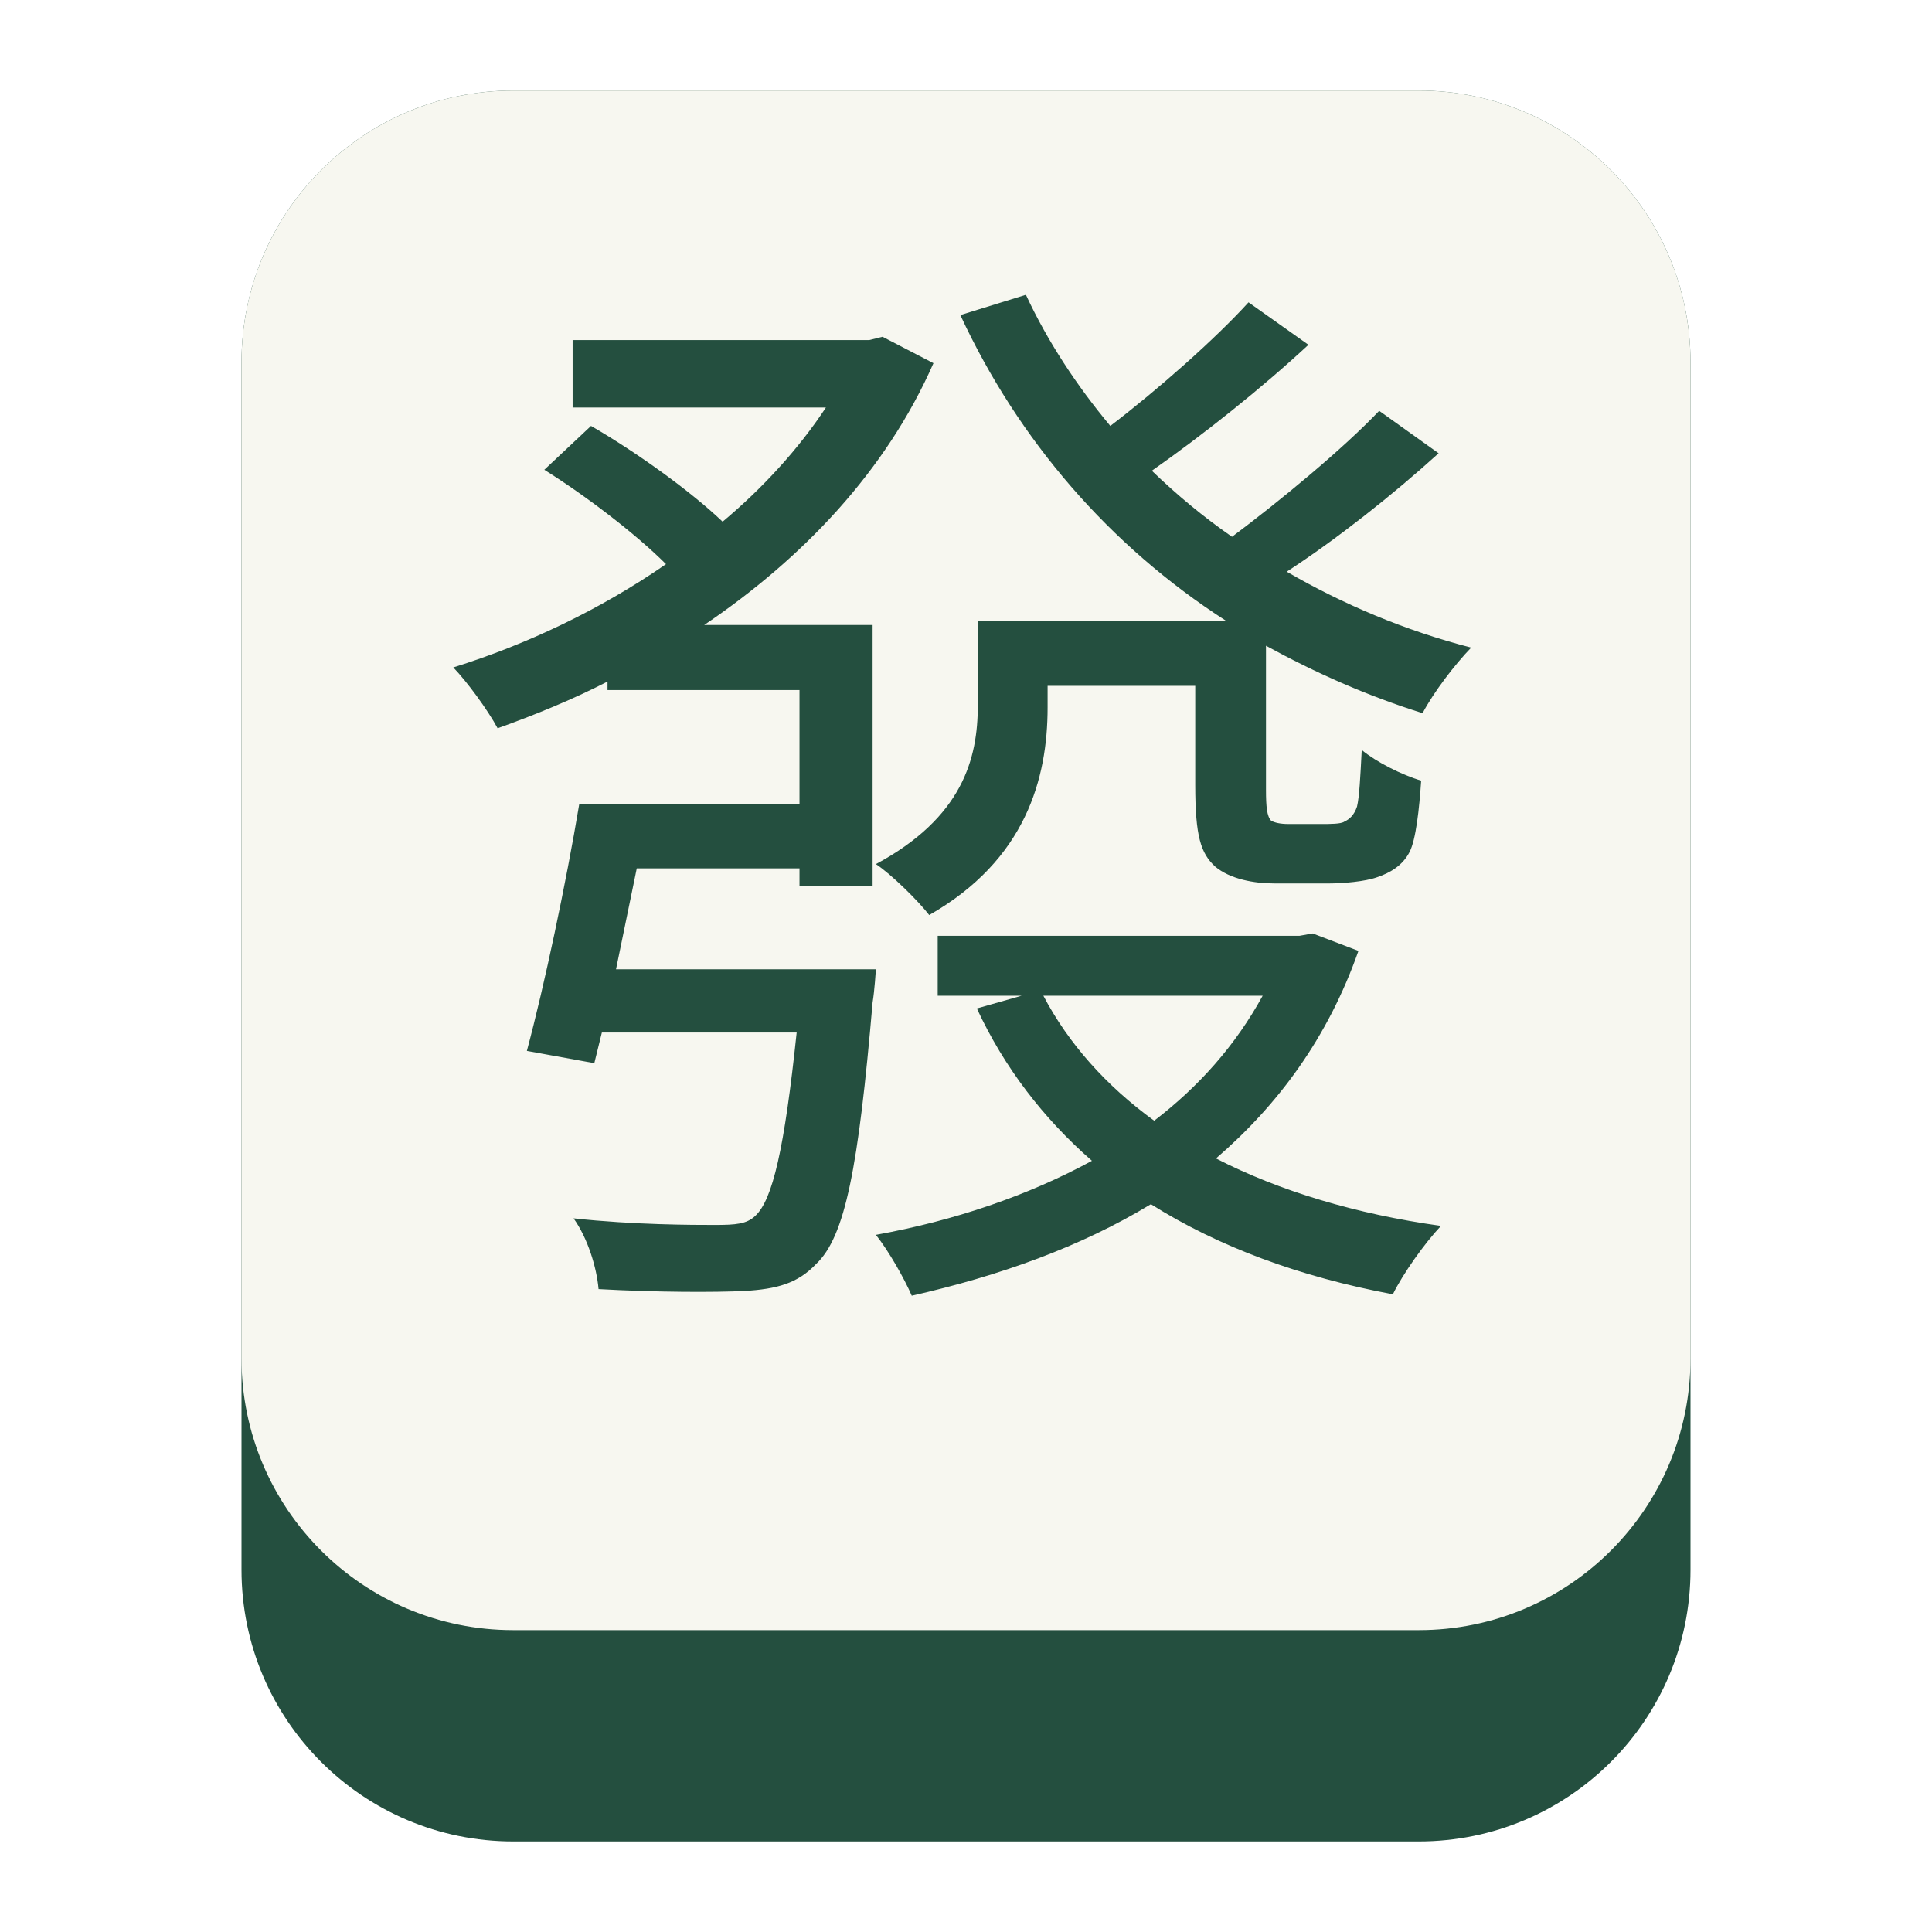
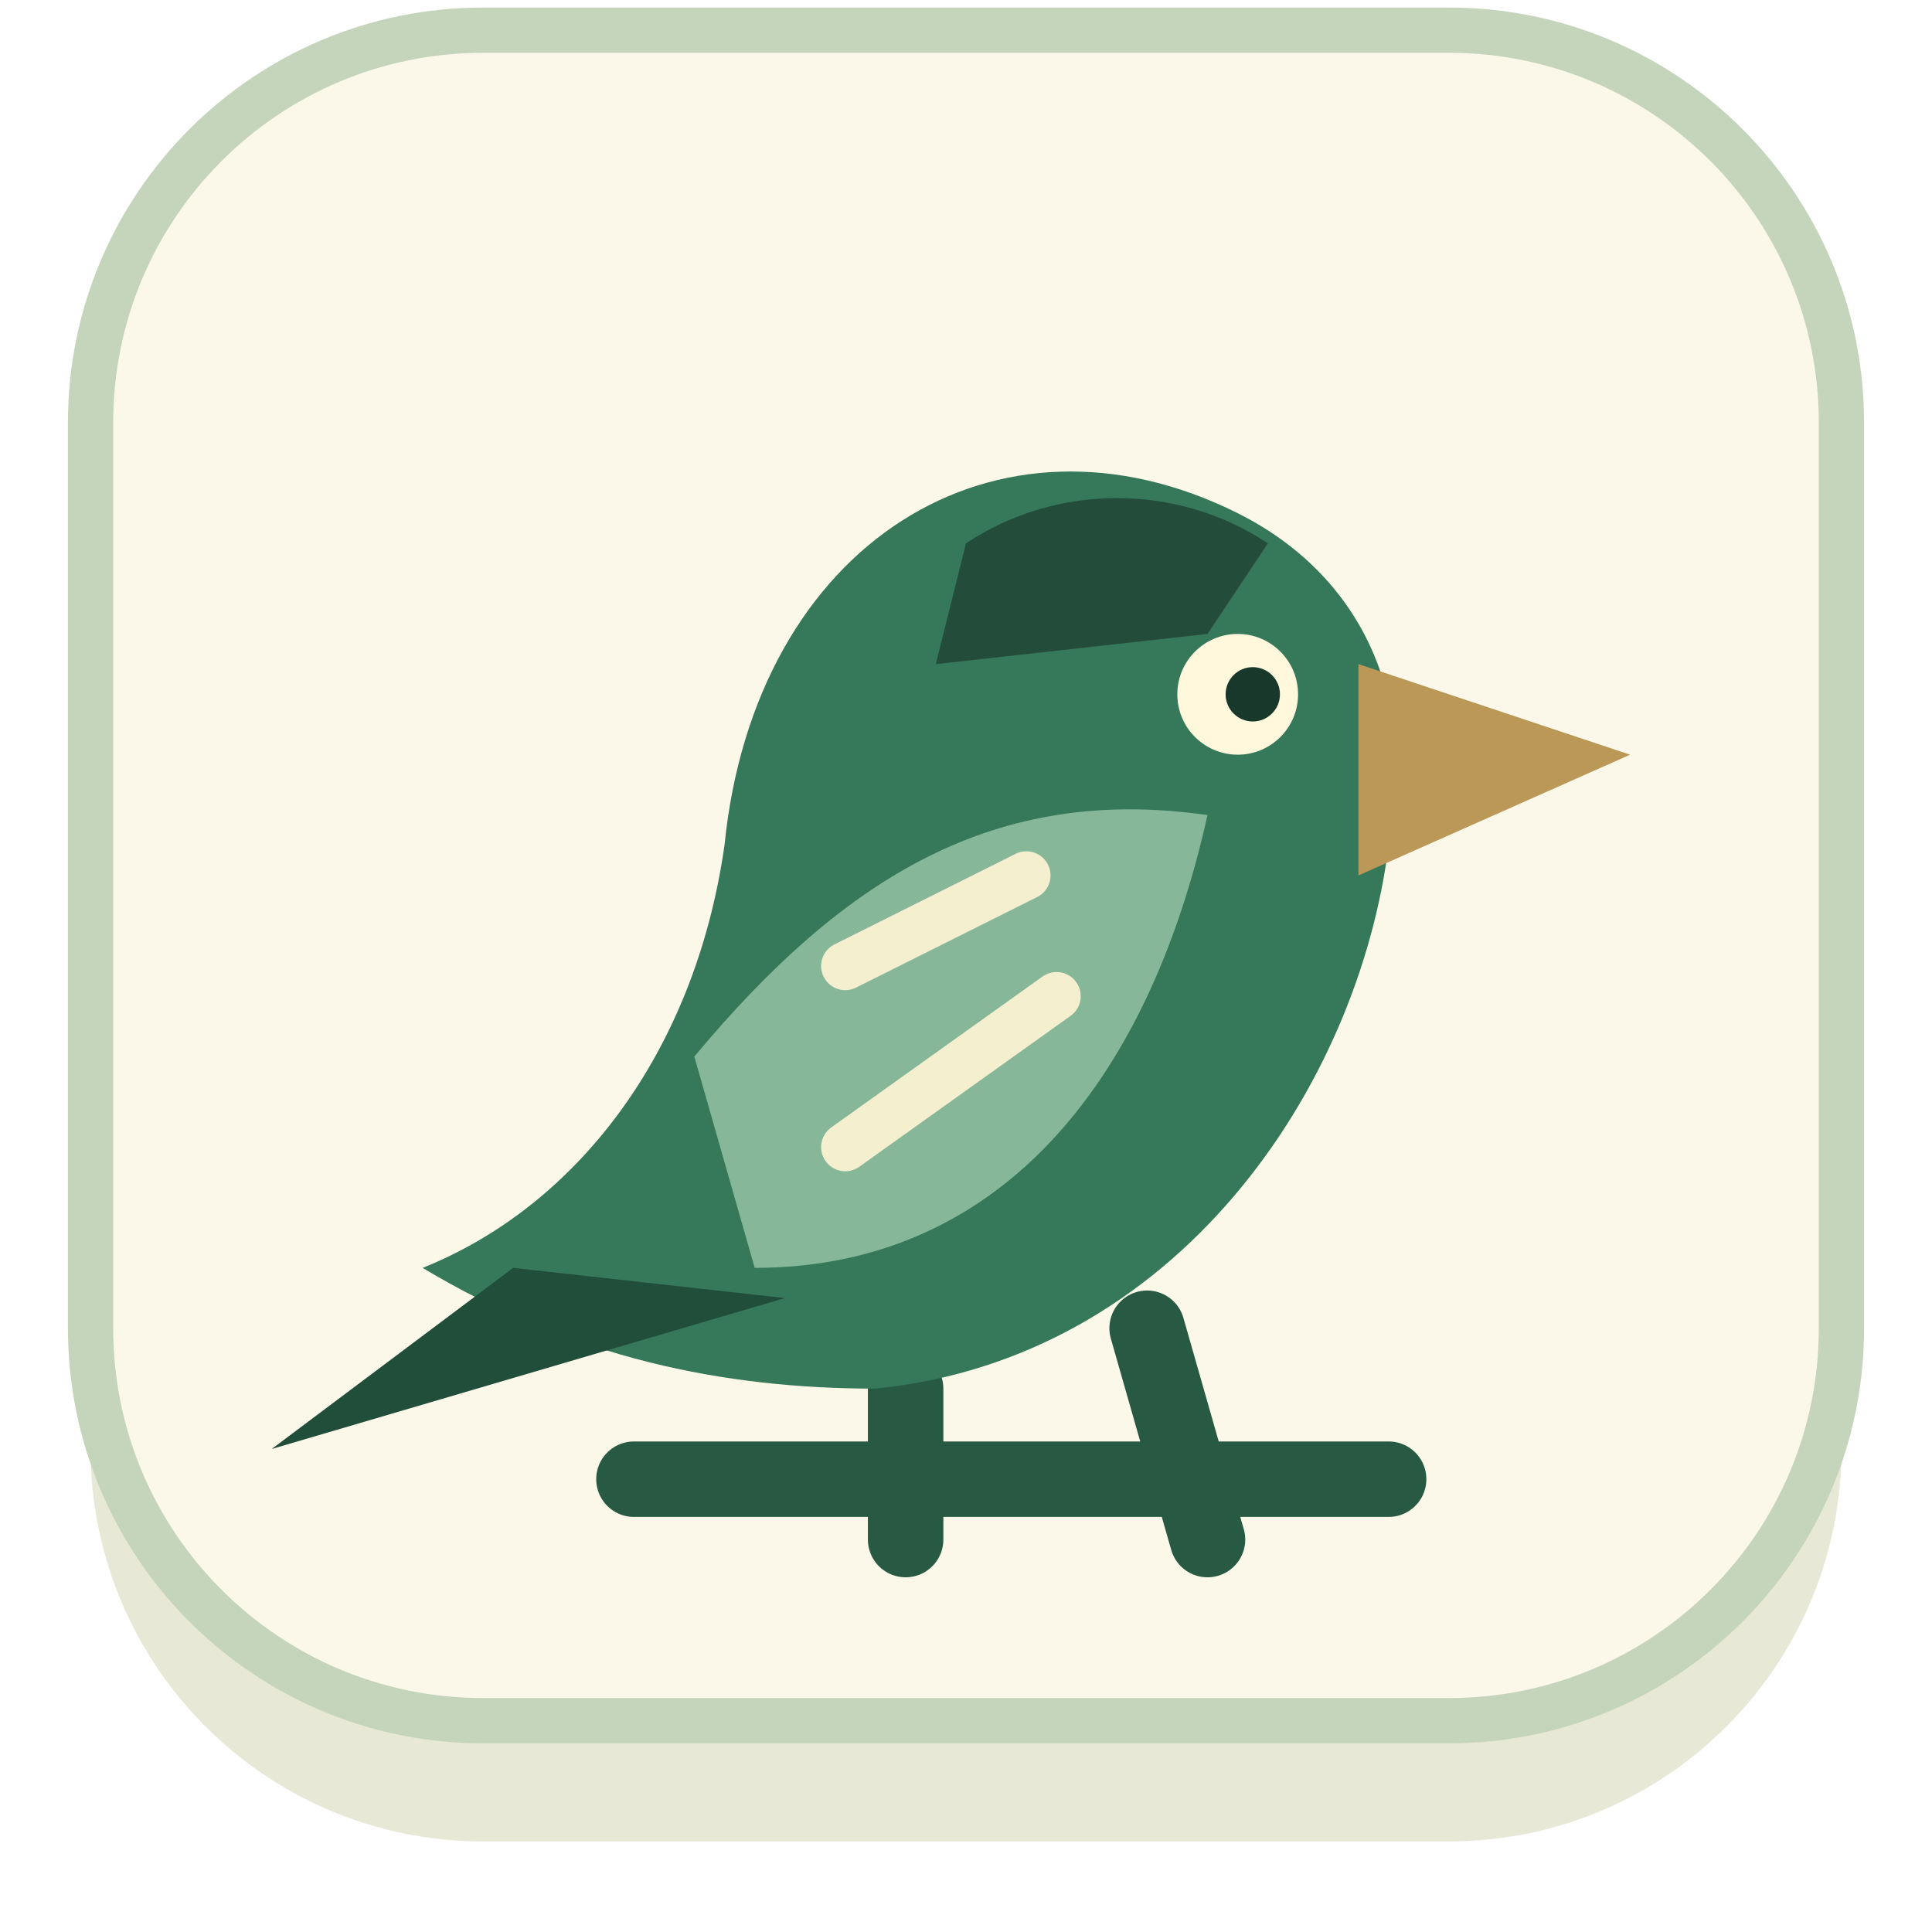
- <svg xmlns="http://www.w3.org/2000/svg" viewBox="0 0 64 64">
-   <rect x="8" y="3" width="48" height="58" rx="9" fill="#244f3f" />
-   <rect x="8" y="3" width="48" height="51" rx="9" fill="#f7f7f0" />
-   <text x="32" y="40" text-anchor="middle" font-family="serif" font-size="36" fill="#244f3f">發</text>
+ <svg xmlns="http://www.w3.org/2000/svg" viewBox="0 0 64 64" role="img" aria-labelledby="title">
+   <rect x="3" y="3" width="58" height="58" rx="13" fill="#e7e8d5" />
+   <rect x="3" y="1" width="58" height="56" rx="13" fill="#fbf8e9" stroke="#c5d5bb" stroke-width="1.5" />
+   <path d="M21 49h25M30 46v5m8-7 2 7" fill="none" stroke="#285a43" stroke-width="2.5" stroke-linecap="round" />
+   <path d="M14 42c5-2 9-7 10-14 1-10 9-15 17-11 4 2 6 6 5 11-1 8-7 17-17 18-5 0-10-1-15-4Z" fill="#35785a" />
+   <path d="M23 35c5-6 10-9 17-8-2 9-7 15-15 15" fill="#86b798" />
+   <path d="M17 42 9 48l17-5" fill="#214d3b" />
+   <path d="m45 22 9 3-9 4" fill="#bc9858" />
+   <path d="M32 18c3-2 7-2 10 0l-2 3-9 1" fill="#244c3a" />
+   <circle cx="41" cy="23" r="2" fill="#fff8dc" />
+   <circle cx="41.5" cy="23" r=".9" fill="#18382c" />
+   <path d="m28 32 6-3m-6 9 7-5" stroke="#f4efcf" stroke-width="1.6" stroke-linecap="round" />
</svg>
